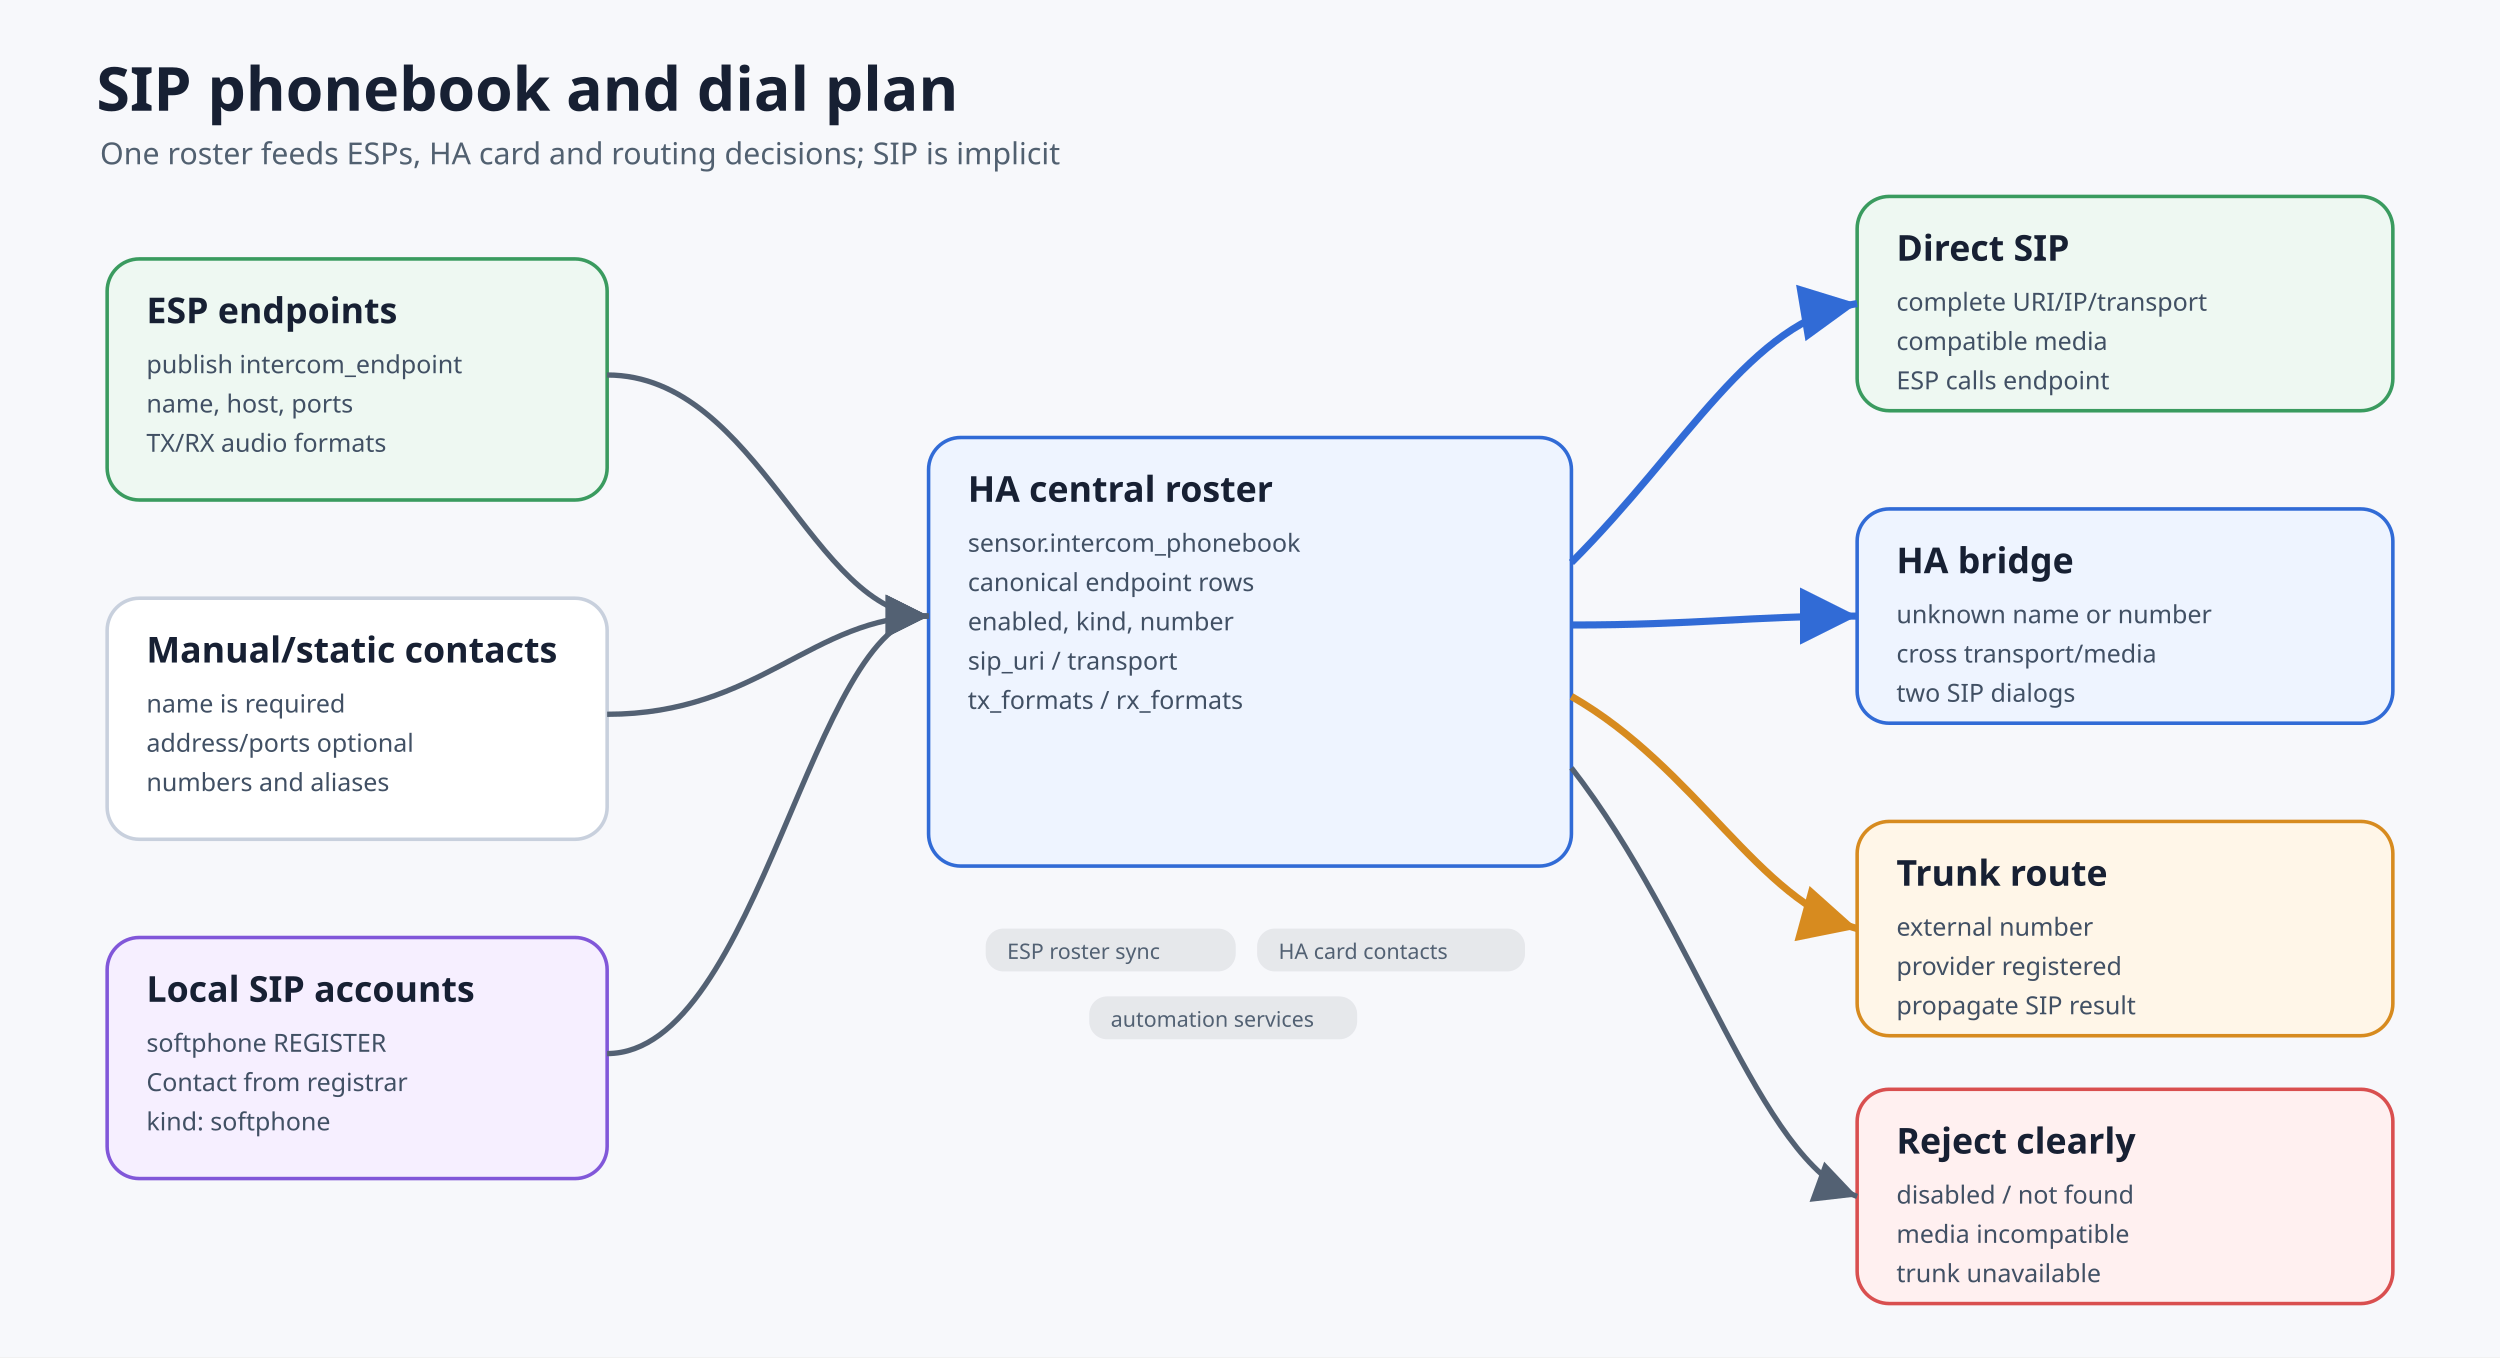
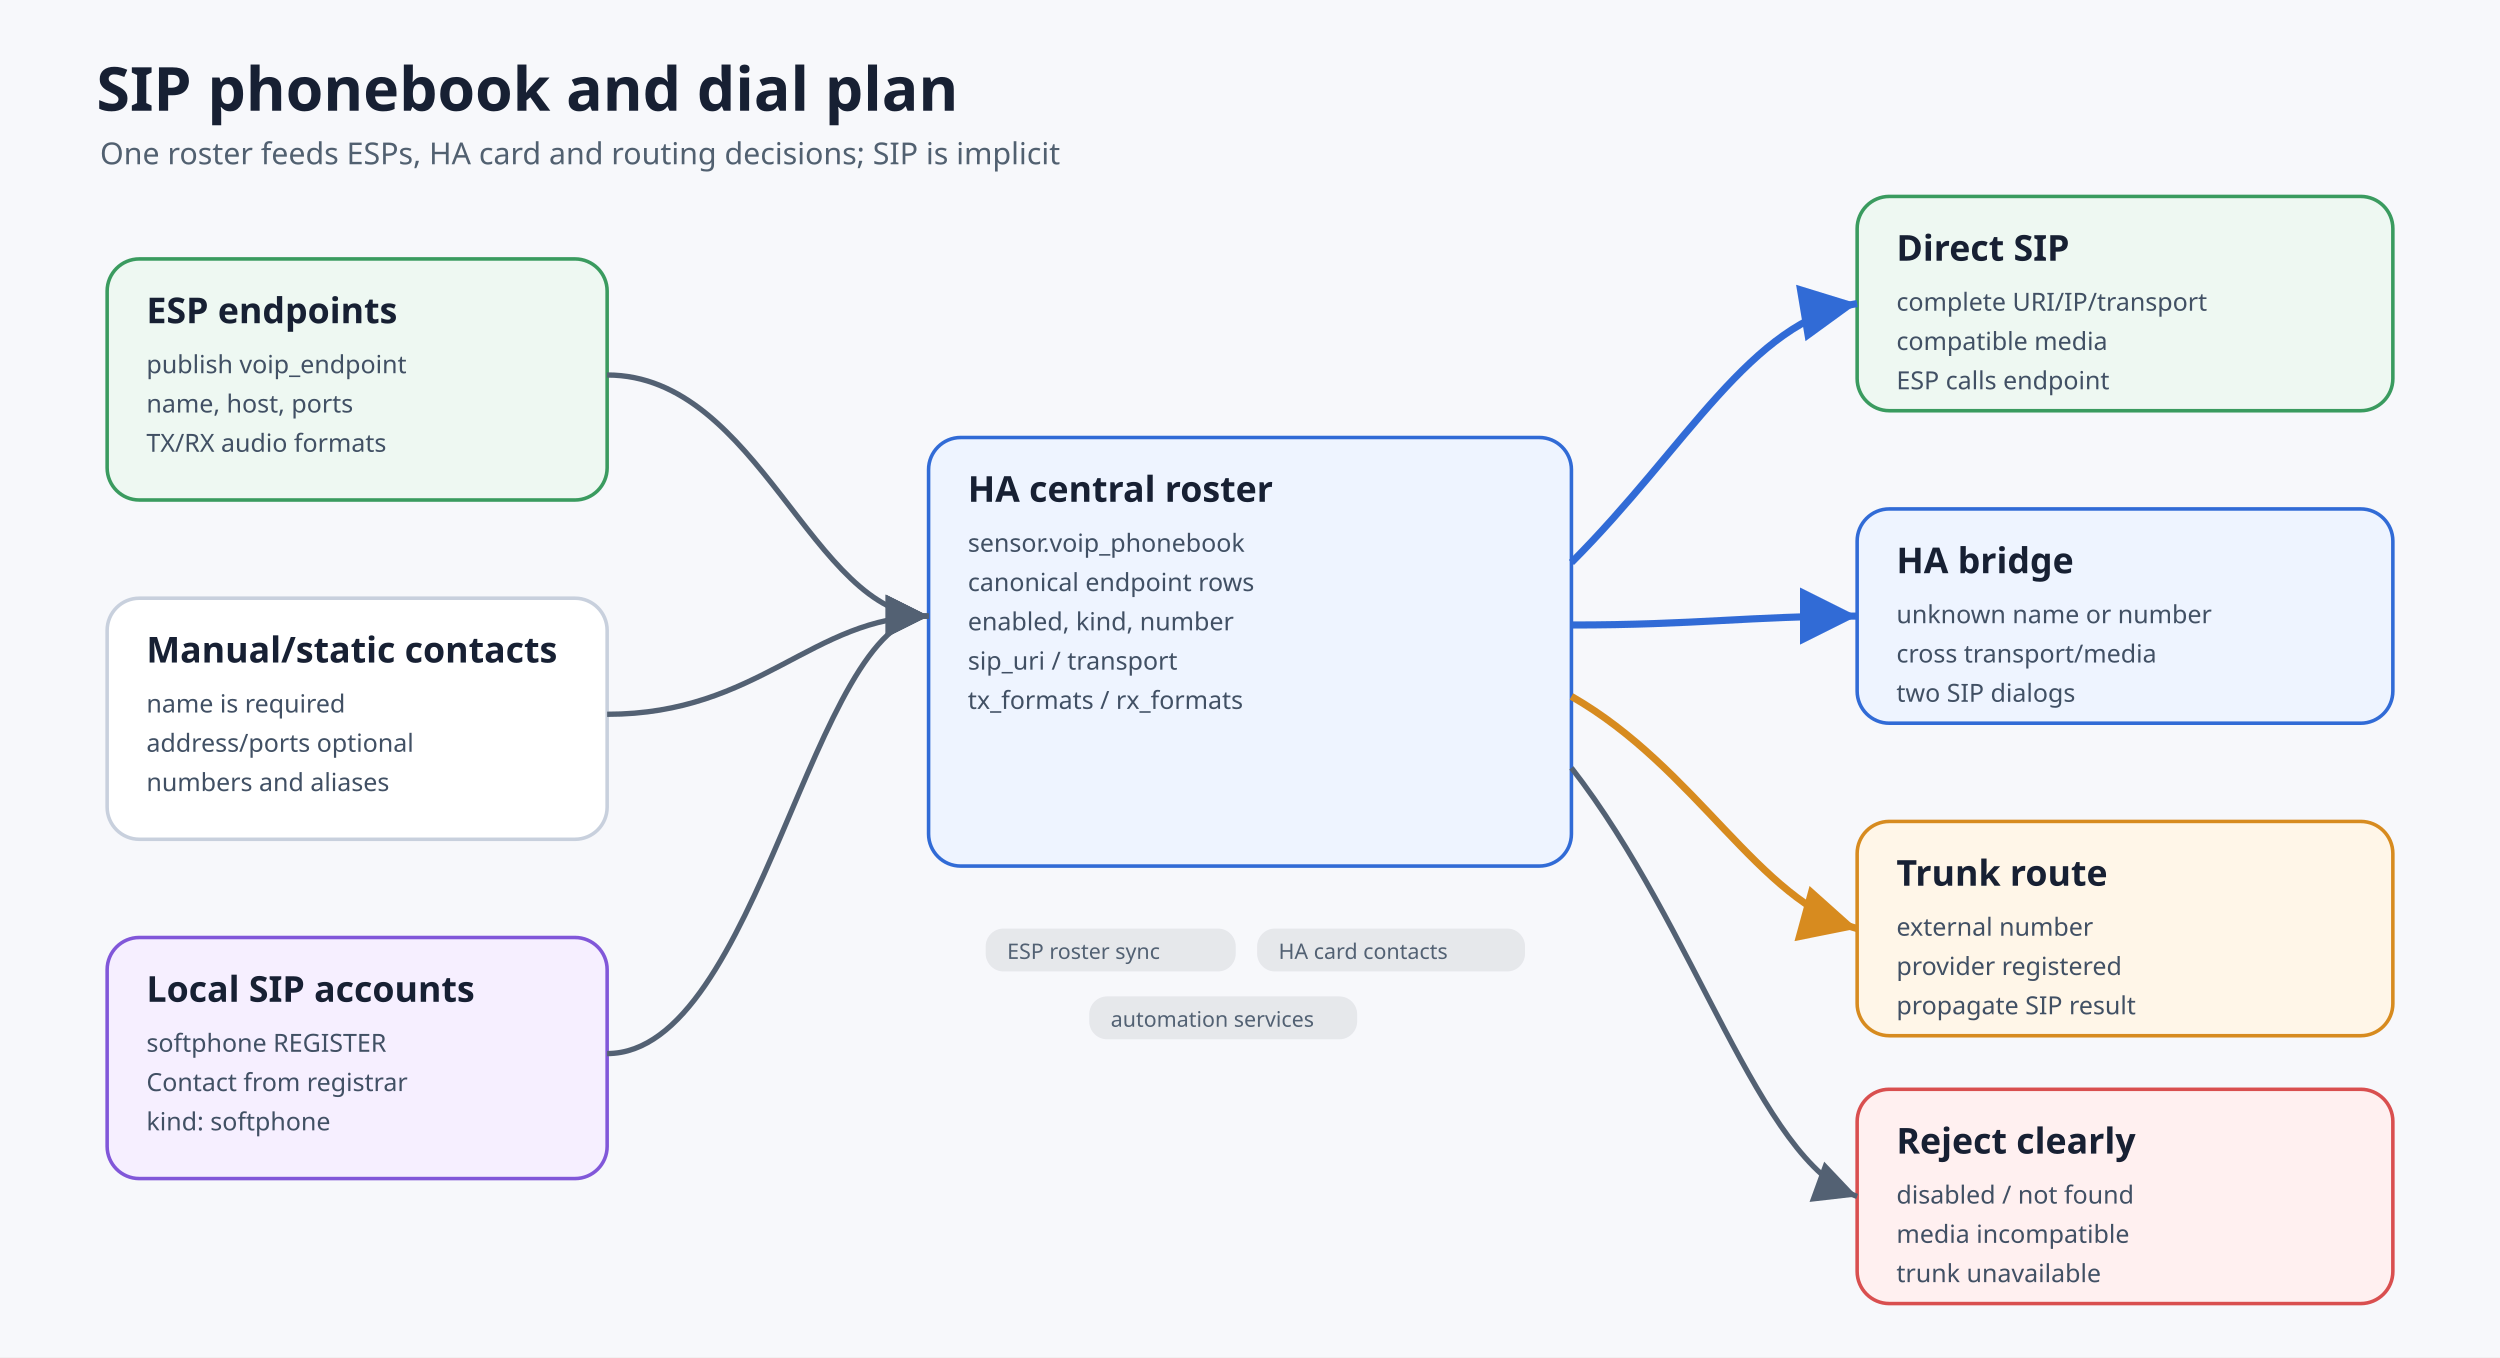
<svg xmlns="http://www.w3.org/2000/svg" width="1400" height="760" viewBox="0 0 1400 760">
  <defs>
    <marker id="arrow" markerWidth="12" markerHeight="12" refX="10" refY="6" orient="auto">
      <path d="M2,2 L10,6 L2,10 Z" fill="#536173" />
    </marker>
    <marker id="arrow-blue" markerWidth="12" markerHeight="12" refX="10" refY="6" orient="auto">
      <path d="M2,2 L10,6 L2,10 Z" fill="#316bd6" />
    </marker>
    <marker id="arrow-green" markerWidth="12" markerHeight="12" refX="10" refY="6" orient="auto">
      <path d="M2,2 L10,6 L2,10 Z" fill="#3a9b5f" />
    </marker>
    <marker id="arrow-orange" markerWidth="12" markerHeight="12" refX="10" refY="6" orient="auto">
      <path d="M2,2 L10,6 L2,10 Z" fill="#d78b1f" />
    </marker>
    <style>
  .bg { fill: #f7f8fb; }
  .title { font: 700 34px sans-serif; fill: #172033; }
  .subtitle { font: 400 17px sans-serif; fill: #516070; }
  .box { fill: white; stroke: #c8d0dd; stroke-width: 2; rx: 18; }
  .box-esp { fill: #eef8f2; stroke: #3a9b5f; }
  .box-ha { fill: #eef4ff; stroke: #316bd6; }
  .box-ext { fill: #fff6e8; stroke: #d78b1f; }
  .box-soft { fill: #f6efff; stroke: #8157d9; }
  .box-warn { fill: #fff0f0; stroke: #d94f4f; }
  .label { font: 700 20px sans-serif; fill: #172033; }
  .small { font: 400 14px sans-serif; fill: #415064; }
  .tiny { font: 400 12px sans-serif; fill: #526173; }
  .pill { fill: #172033; opacity: .08; rx: 10; }
  .line { stroke: #536173; stroke-width: 3; fill: none; marker-end: url(#arrow); }
  .line2 { stroke: #316bd6; stroke-width: 4; fill: none; marker-end: url(#arrow-blue); }
  .line-green { stroke: #3a9b5f; stroke-width: 4; fill: none; marker-end: url(#arrow-green); }
  .line-orange { stroke: #d78b1f; stroke-width: 4; fill: none; marker-end: url(#arrow-orange); }
  .dash { stroke-dasharray: 10 8; }
  .legend { font: 600 13px sans-serif; fill: #172033; }
</style>
  </defs>
  <rect class="bg" x="0" y="0" width="1400" height="760" />
  <text class="title" x="54" y="62">SIP phonebook and dial plan</text>
  <text class="subtitle" x="56" y="92">One roster feeds ESPs, HA card and routing decisions; SIP is implicit</text>
  <rect class="box box-esp" x="60" y="145" width="280" height="135" />
  <text class="label" x="82" y="181">ESP endpoints</text>
-   <text class="small" x="82" y="209">publish intercom_endpoint</text>
+   <text class="small" x="82" y="209">publish voip_endpoint</text>
  <text class="small" x="82" y="231">name, host, ports</text>
  <text class="small" x="82" y="253">TX/RX audio formats</text>
  <rect class="box box" x="60" y="335" width="280" height="135" />
  <text class="label" x="82" y="371">Manual/static contacts</text>
  <text class="small" x="82" y="399">name is required</text>
  <text class="small" x="82" y="421">address/ports optional</text>
  <text class="small" x="82" y="443">numbers and aliases</text>
  <rect class="box box-soft" x="60" y="525" width="280" height="135" />
  <text class="label" x="82" y="561">Local SIP accounts</text>
  <text class="small" x="82" y="589">softphone REGISTER</text>
  <text class="small" x="82" y="611">Contact from registrar</text>
  <text class="small" x="82" y="633">kind: softphone</text>
  <rect class="box box-ha" x="520" y="245" width="360" height="240" />
  <text class="label" x="542" y="281">HA central roster</text>
-   <text class="small" x="542" y="309">sensor.intercom_phonebook</text>
+   <text class="small" x="542" y="309">sensor.voip_phonebook</text>
  <text class="small" x="542" y="331">canonical endpoint rows</text>
  <text class="small" x="542" y="353">enabled, kind, number</text>
  <text class="small" x="542" y="375">sip_uri / transport</text>
  <text class="small" x="542" y="397">tx_formats / rx_formats</text>
  <rect class="box box-esp" x="1040" y="110" width="300" height="120" />
  <text class="label" x="1062" y="146">Direct SIP</text>
  <text class="small" x="1062" y="174">complete URI/IP/transport</text>
  <text class="small" x="1062" y="196">compatible media</text>
  <text class="small" x="1062" y="218">ESP calls endpoint</text>
  <rect class="box box-ha" x="1040" y="285" width="300" height="120" />
  <text class="label" x="1062" y="321">HA bridge</text>
  <text class="small" x="1062" y="349">unknown name or number</text>
  <text class="small" x="1062" y="371">cross transport/media</text>
  <text class="small" x="1062" y="393">two SIP dialogs</text>
  <rect class="box box-ext" x="1040" y="460" width="300" height="120" />
  <text class="label" x="1062" y="496">Trunk route</text>
  <text class="small" x="1062" y="524">external number</text>
  <text class="small" x="1062" y="546">provider registered</text>
  <text class="small" x="1062" y="568">propagate SIP result</text>
  <rect class="box box-warn" x="1040" y="610" width="300" height="120" />
  <text class="label" x="1062" y="646">Reject clearly</text>
  <text class="small" x="1062" y="674">disabled / not found</text>
  <text class="small" x="1062" y="696">media incompatible</text>
  <text class="small" x="1062" y="718">trunk unavailable</text>
  <path class="line" d="M340 210 C425 210 455 345 520 345" />
  <path class="line" d="M340 400 C425 400 455 345 520 345" />
  <path class="line" d="M340 590 C425 590 455 345 520 345" />
  <path class="line2" d="M880 315 C945 250 980 180 1040 170" />
  <path class="line2" d="M880 350 C950 350 980 345 1040 345" />
  <path class="line-orange" d="M880 390 C950 430 985 505 1040 520" />
  <path class="line" d="M880 430 C950 520 985 650 1040 670" />
  <rect class="pill" x="552" y="520" width="140" height="24" />
  <text class="tiny" x="564" y="537">ESP roster sync</text>
  <rect class="pill" x="704" y="520" width="150" height="24" />
  <text class="tiny" x="716" y="537">HA card contacts</text>
  <rect class="pill" x="610" y="558" width="150" height="24" />
  <text class="tiny" x="622" y="575">automation services</text>
</svg>
